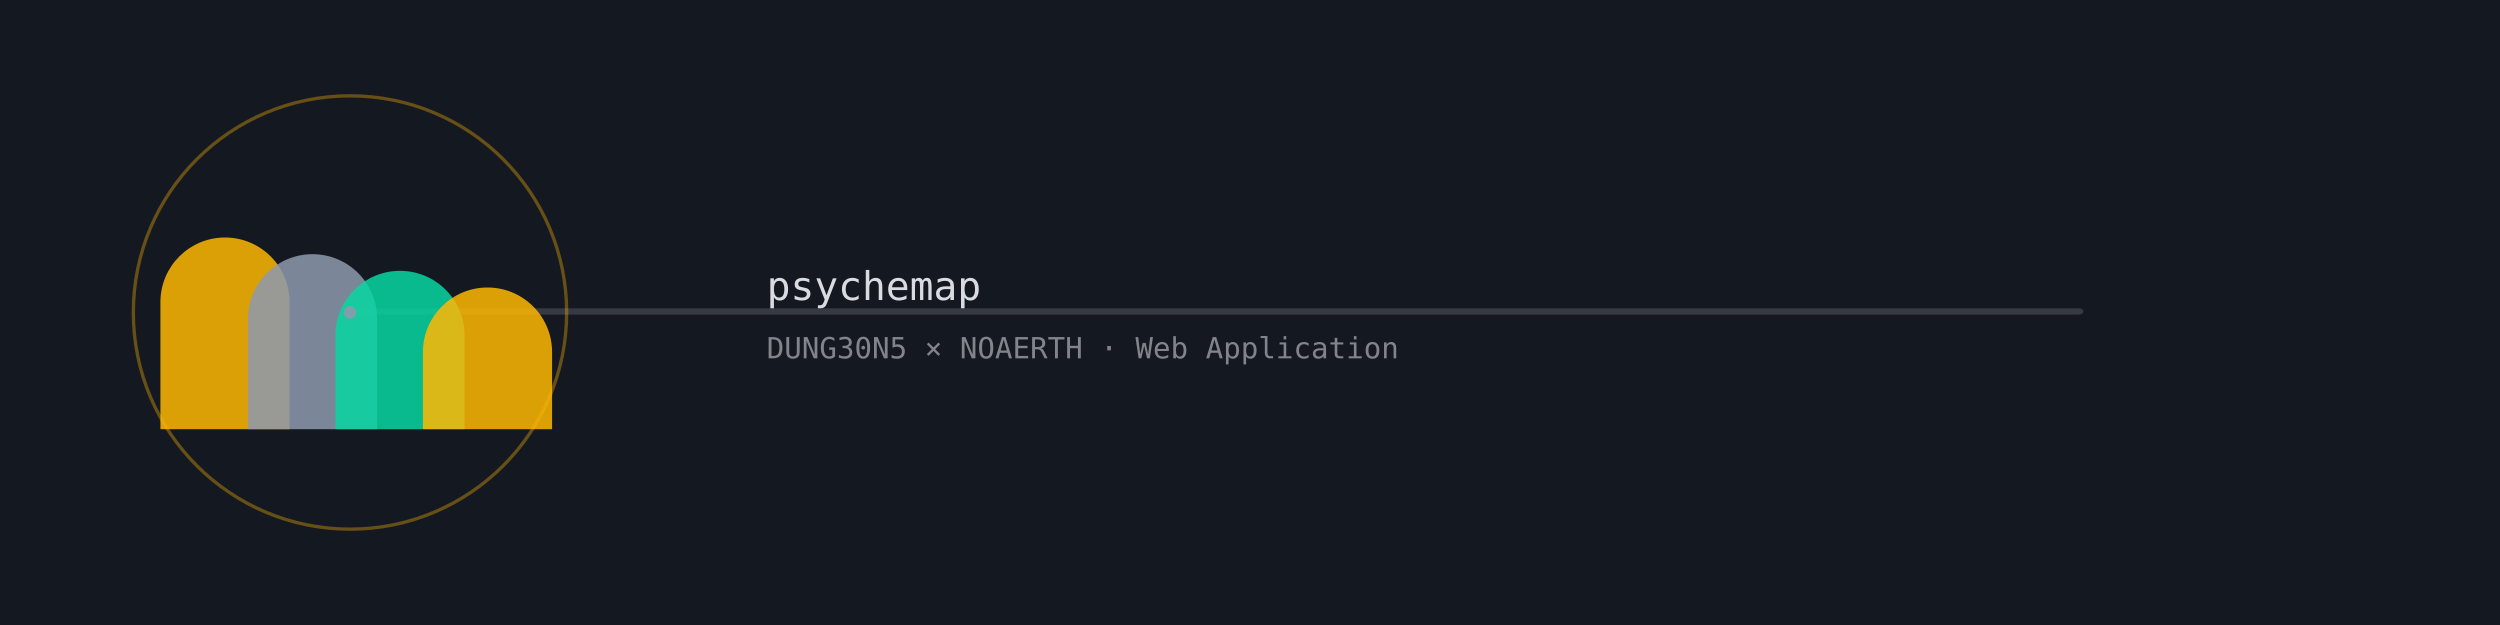
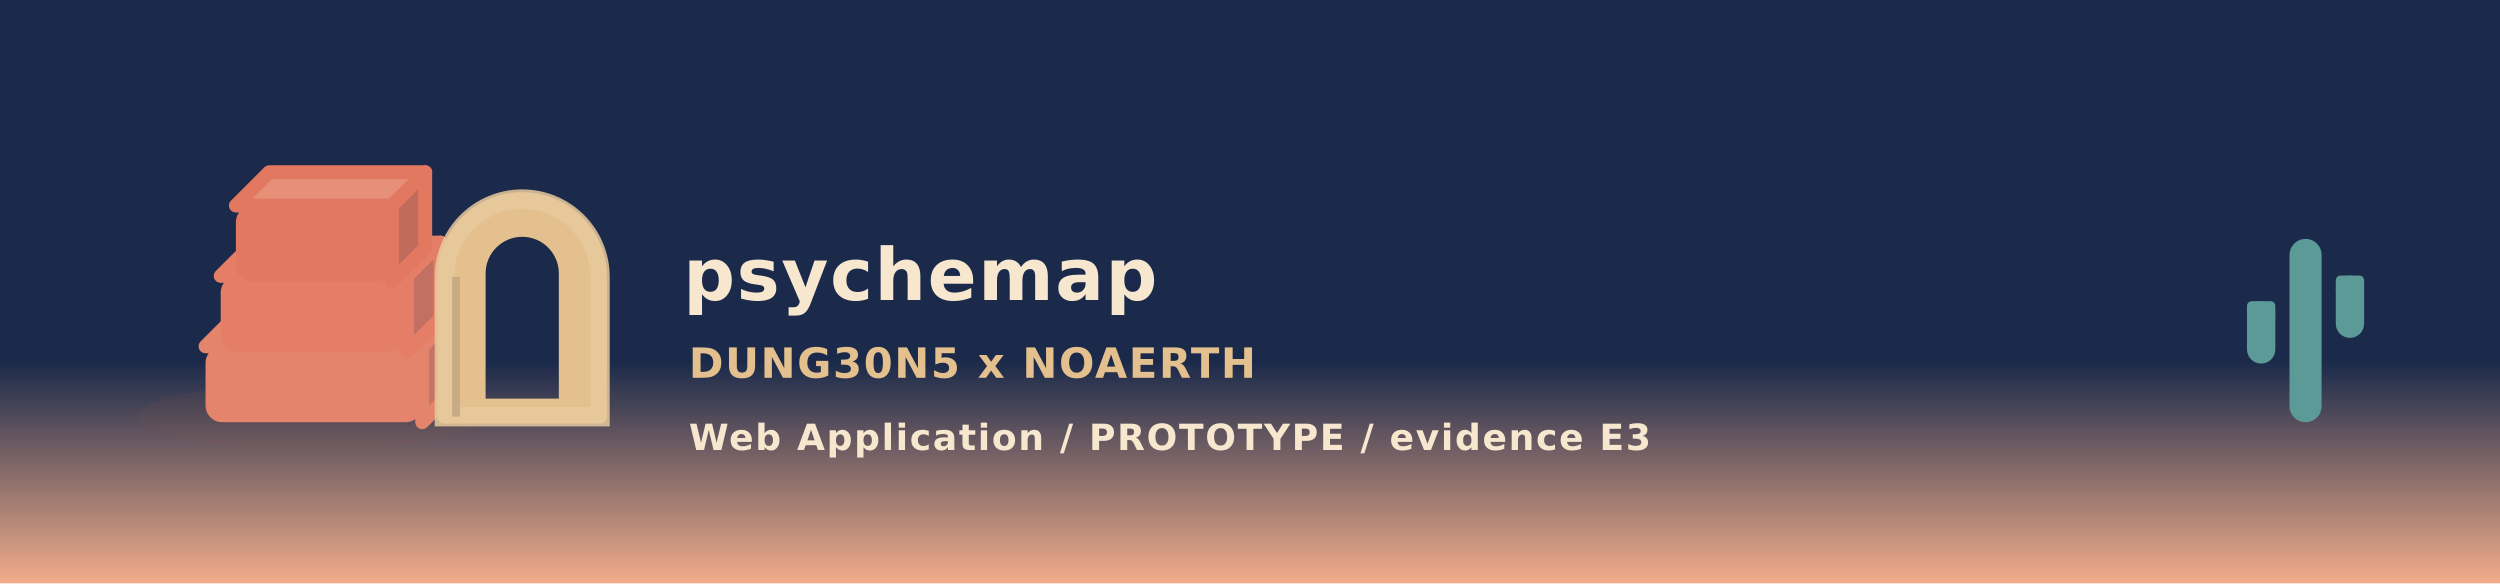
- <svg xmlns="http://www.w3.org/2000/svg" viewBox="0 0 1200 300" width="1200" height="300" role="img" aria-label="psychemap identity object">
-   <rect width="1200" height="300" fill="#141821" />
-   <defs>
-     <linearGradient id="gft" x1="0" y1="0" x2="1" y2="1">
-       <stop offset="0%" stop-color="#ffb703" />
-       <stop offset="100%" stop-color="#8d99ae" />
-     </linearGradient>
-   </defs>
-   <rect x="168.00" y="148.00" width="832.00" height="3.00" rx="2.00" fill="rgba(238,241,246,0.160)" opacity="1.00" />
-   <path d="M77.00,206.00 L77.00,145.00 A31.00,31.00 0 0 1 139.00,145.00 L139.00,206.00 Z" fill="rgba(255,183,3,0.850)" opacity="1.00" />
-   <path d="M119.00,206.00 L119.00,153.00 A31.00,31.00 0 0 1 181.00,153.00 L181.00,206.00 Z" fill="rgba(141,153,174,0.850)" opacity="1.00" />
-   <path d="M161.00,206.00 L161.00,161.00 A31.00,31.00 0 0 1 223.00,161.00 L223.00,206.00 Z" fill="rgba(6,214,160,0.850)" opacity="1.00" />
-   <path d="M203.00,206.00 L203.00,169.00 A31.00,31.00 0 0 1 265.00,169.00 L265.00,206.00 Z" fill="rgba(255,183,3,0.850)" opacity="1.00" />
+ <svg xmlns="http://www.w3.org/2000/svg" width="900" height="210" viewBox="0 0 900 210" role="img" aria-label="psychemap - identity object">
+   <linearGradient id="skyf" x1="0" y1="0" x2="0" y2="1">
+     <stop offset="0" stop-color="#1b2a4a" />
+     <stop offset="0.62" stop-color="#1b2a4a" />
+     <stop offset="1" stop-color="#f3ad8a" />
+   </linearGradient>
+   <rect width="900" height="210" fill="url(#skyf)" />
+   <rect x="0" y="352" width="900" height="-142" fill="#e3c08d" />
+   <rect x="0" y="352" width="900" height="3" fill="#e6c596" />
+   <ellipse cx="112" cy="150" rx="62" ry="12" fill="rgba(138,90,68,0.11)" />
  <g>
-     <circle cx="168.00" cy="150.00" r="104.00" fill="none" stroke="rgba(255,183,3,0.350)" stroke-width="1.60" opacity="1.00" />
-     <animate attributeName="opacity" values="0.25;1.0;0.25" dur="19.3s" begin="0s" repeatCount="indefinite" />
+     <path d="M74,124.67 L152,124.67 L164,112.67 L86,112.67 Z" fill="#e99a82" stroke="#e5846c" stroke-width="5" stroke-linejoin="round" />
+     <path d="M152,124.67 L164,112.67 L164,140 L152,152 Z" fill="#c37566" stroke="#e5846c" stroke-width="5" stroke-linejoin="round" />
+     <rect x="74" y="124.67" width="78" height="27.33" rx="6" fill="#e5846c" />
+     <path d="M79.46,99.33 L146.54,99.33 L158.54,87.33 L91.46,87.33 Z" fill="#e8957d" stroke="#e47e66" stroke-width="5" stroke-linejoin="round" />
+     <path d="M146.54,99.33 L158.54,87.33 L158.54,114.67 L146.54,126.67 Z" fill="#c27061" stroke="#e47e66" stroke-width="5" stroke-linejoin="round" />
+     <rect x="79.46" y="99.33" width="67.08" height="27.33" rx="6" fill="#e47e66" />
+     <path d="M84.92,74 L141.08,74 L153.08,62 L96.92,62 Z" fill="#e79079" stroke="#e37861" stroke-width="5" stroke-linejoin="round" />
+     <path d="M141.08,74 L153.08,62 L153.08,89.33 L141.08,101.33 Z" fill="#c16b5d" stroke="#e37861" stroke-width="5" stroke-linejoin="round" />
+     <rect x="84.92" y="74" width="56.16" height="27.33" rx="6" fill="#e37861" />
+     <animate attributeName="opacity" values="0.72;1;0.72" dur="6s" begin="0s" repeatCount="indefinite" />
  </g>
-   <circle cx="168" cy="150" r="3" fill="rgba(141,153,174,0.900)">
-     <animate attributeName="opacity" values="0.35;0.95;0.35" dur="19.3s" begin="0s" repeatCount="indefinite" />
-   </circle>
-   <text x="368" y="144" font-family="ui-monospace,Menlo,monospace" font-size="19" fill="rgba(238,241,246,0.900)">psychemap</text>
-   <text x="368" y="172" font-family="ui-monospace,Menlo,monospace" font-size="14" fill="rgba(238,241,246,0.500)">DUNG30N5 × NOAERTH · Web Application</text>
+   <path d="M160,150 L160,99.68 A28,28 0 0 1 216,99.68 L216,150 Z M172.32,146 L172.32,98.43 A15.68,15.68 0 0 1 203.68,98.43 L203.68,146 Z" fill="#e3c08d" fill-rule="evenodd" stroke="#e3c08d" stroke-width="5" stroke-linejoin="round" />
+   <path d="M160,150 L160,99.68 A28,28 0 0 1 216,99.68 L216,150 Z" fill="none" stroke="#e8c99d" stroke-width="7" stroke-linecap="round" opacity="0.85" />
+   <rect x="162.8" y="99.68" width="2.8" height="50.32" fill="#c7ab84" />
+   <text x="246" y="108" font-family="Verdana,DejaVu Sans,sans-serif" font-size="26" font-weight="700" letter-spacing="0.6" fill="#f6e7ce" text-anchor="start">psychemap</text>
+   <text x="248" y="136" font-family="Verdana,DejaVu Sans,sans-serif" font-size="15" font-weight="700" letter-spacing="0.6" fill="#e3c08d" text-anchor="start">DUNG30N5 x NOAERTH</text>
+   <text x="248" y="162" font-family="Verdana,DejaVu Sans,sans-serif" font-size="13" font-weight="700" letter-spacing="0.6" fill="#f6e7ce" text-anchor="start">Web Application  /  PROTOTYPE  /  evidence E3</text>
+   <rect x="824.22" y="86" width="11.56" height="66" rx="5.78" fill="#5b9a97" />
+   <rect x="808.92" y="108.44" width="10.2" height="22.44" rx="5.1" fill="#5b9a97" />
+   <rect x="808.92" y="108.44" width="10.2" height="6.6" rx="1.7" fill="#5b9a97" />
+   <rect x="840.88" y="99.2" width="10.2" height="22.44" rx="5.1" fill="#5b9a97" />
+   <rect x="840.88" y="99.2" width="10.2" height="6.6" rx="1.7" fill="#5b9a97" />
</svg>
